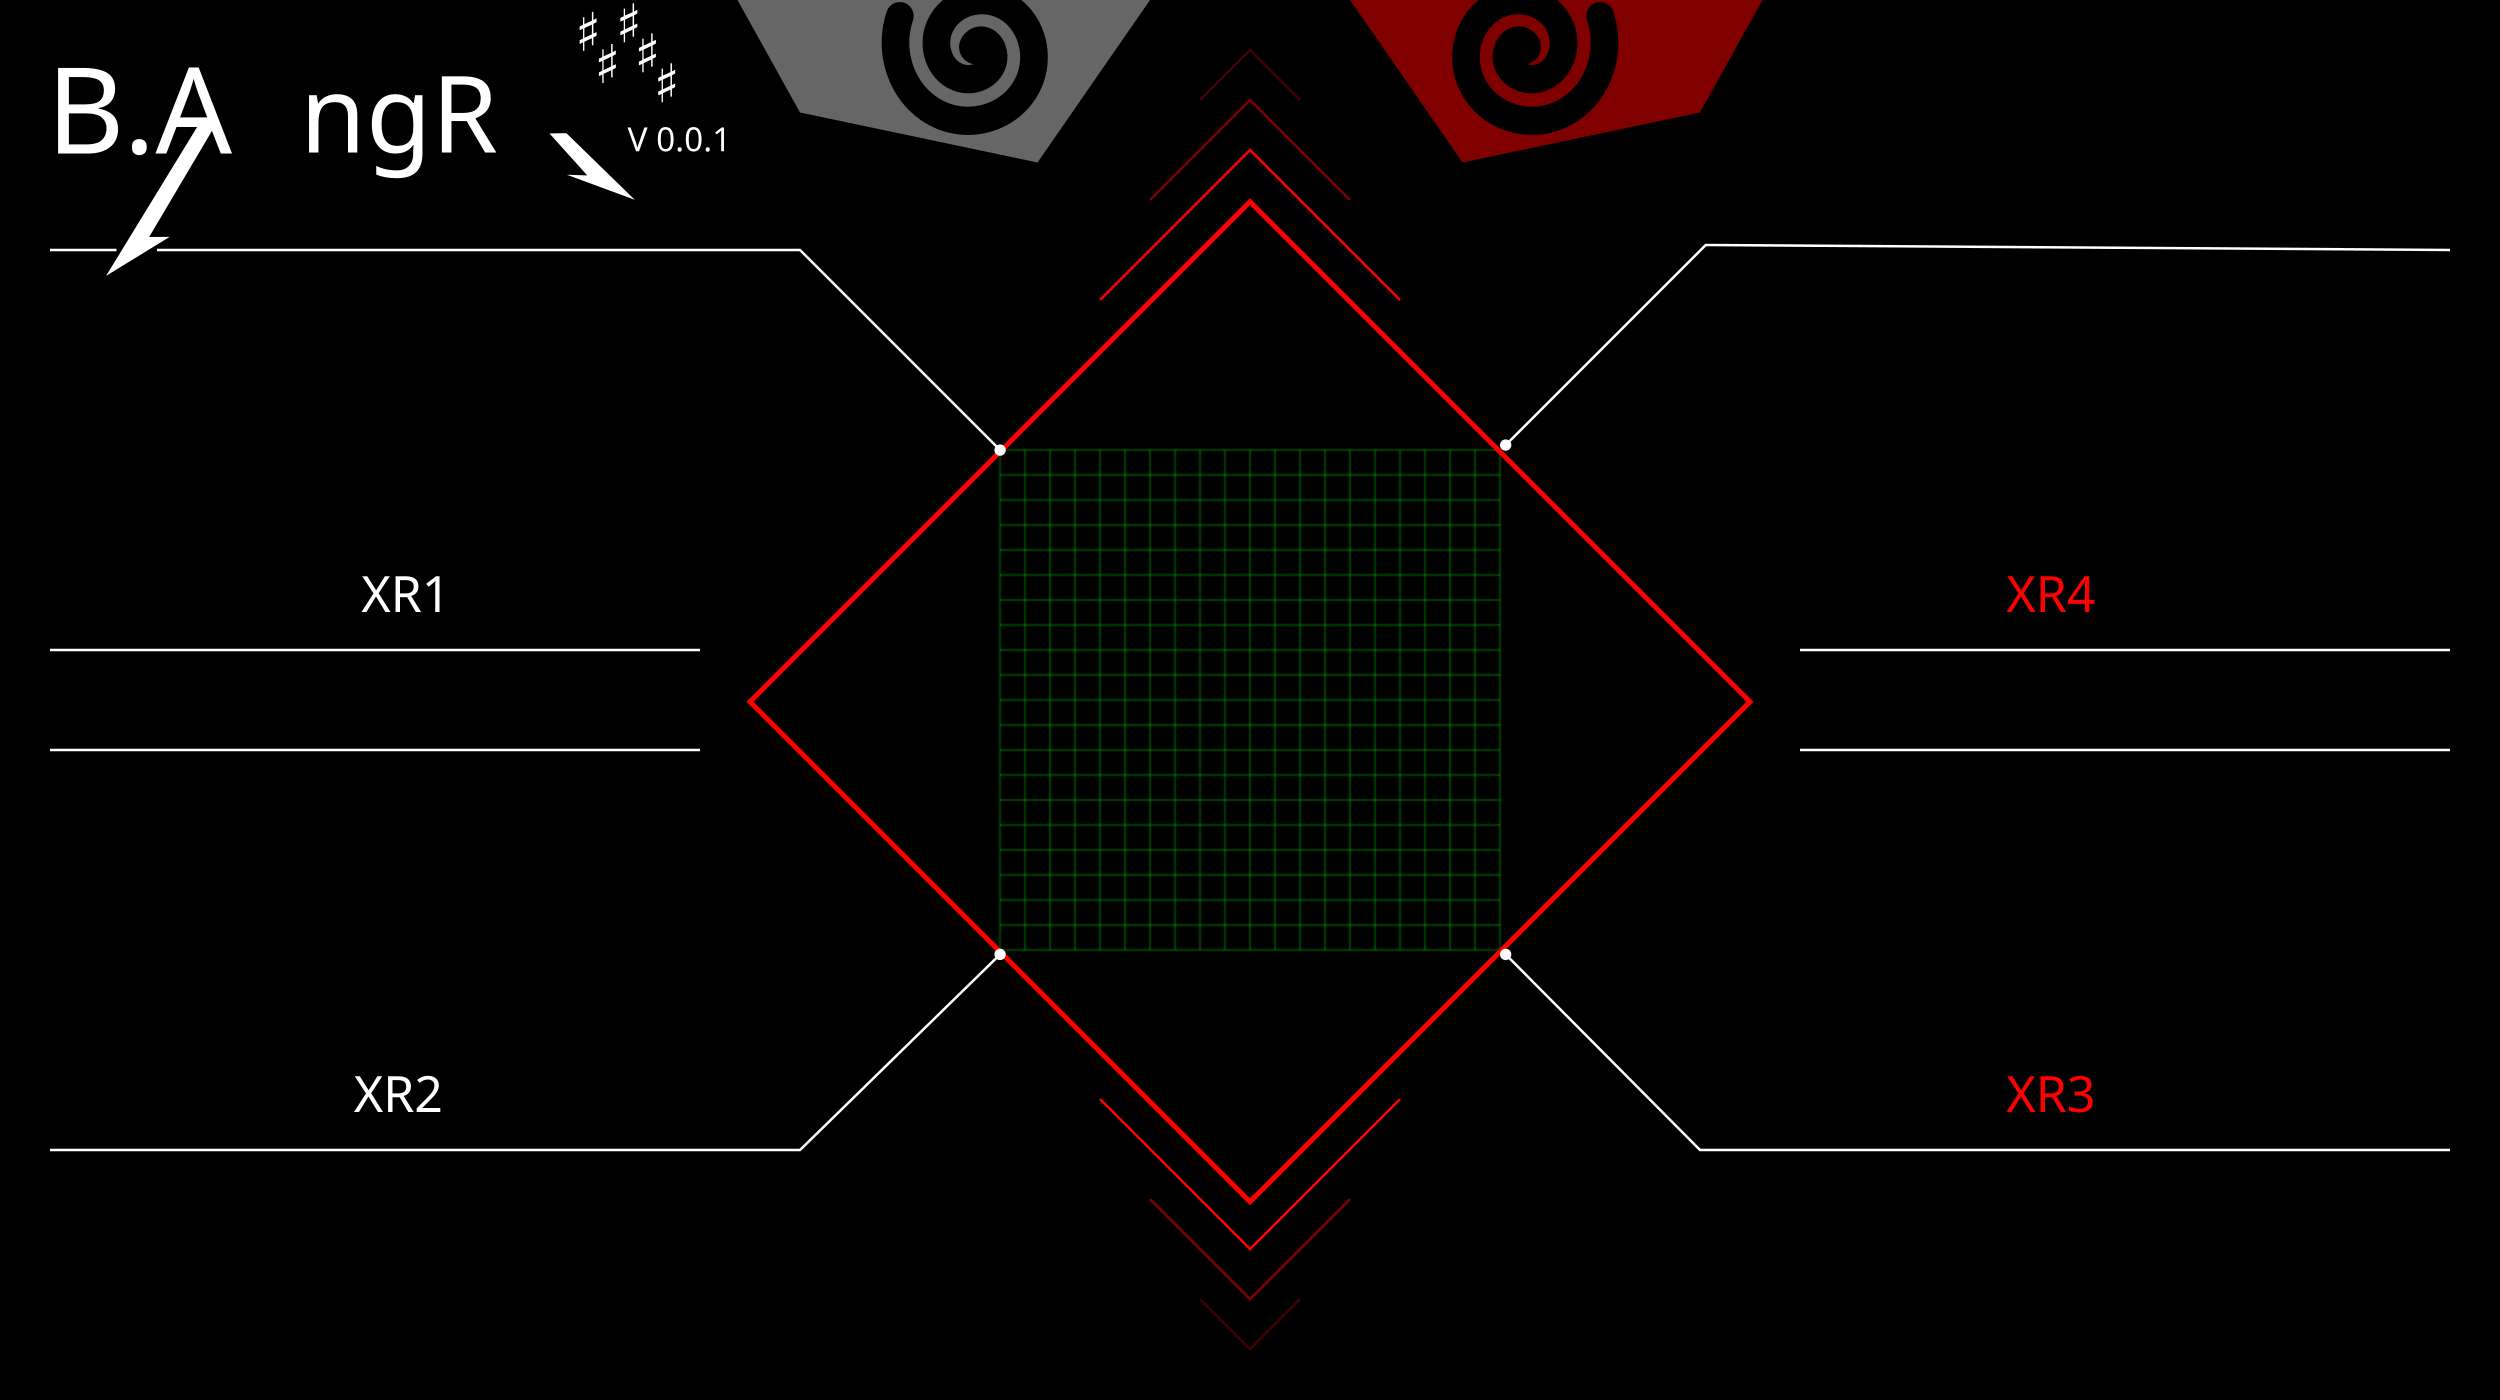
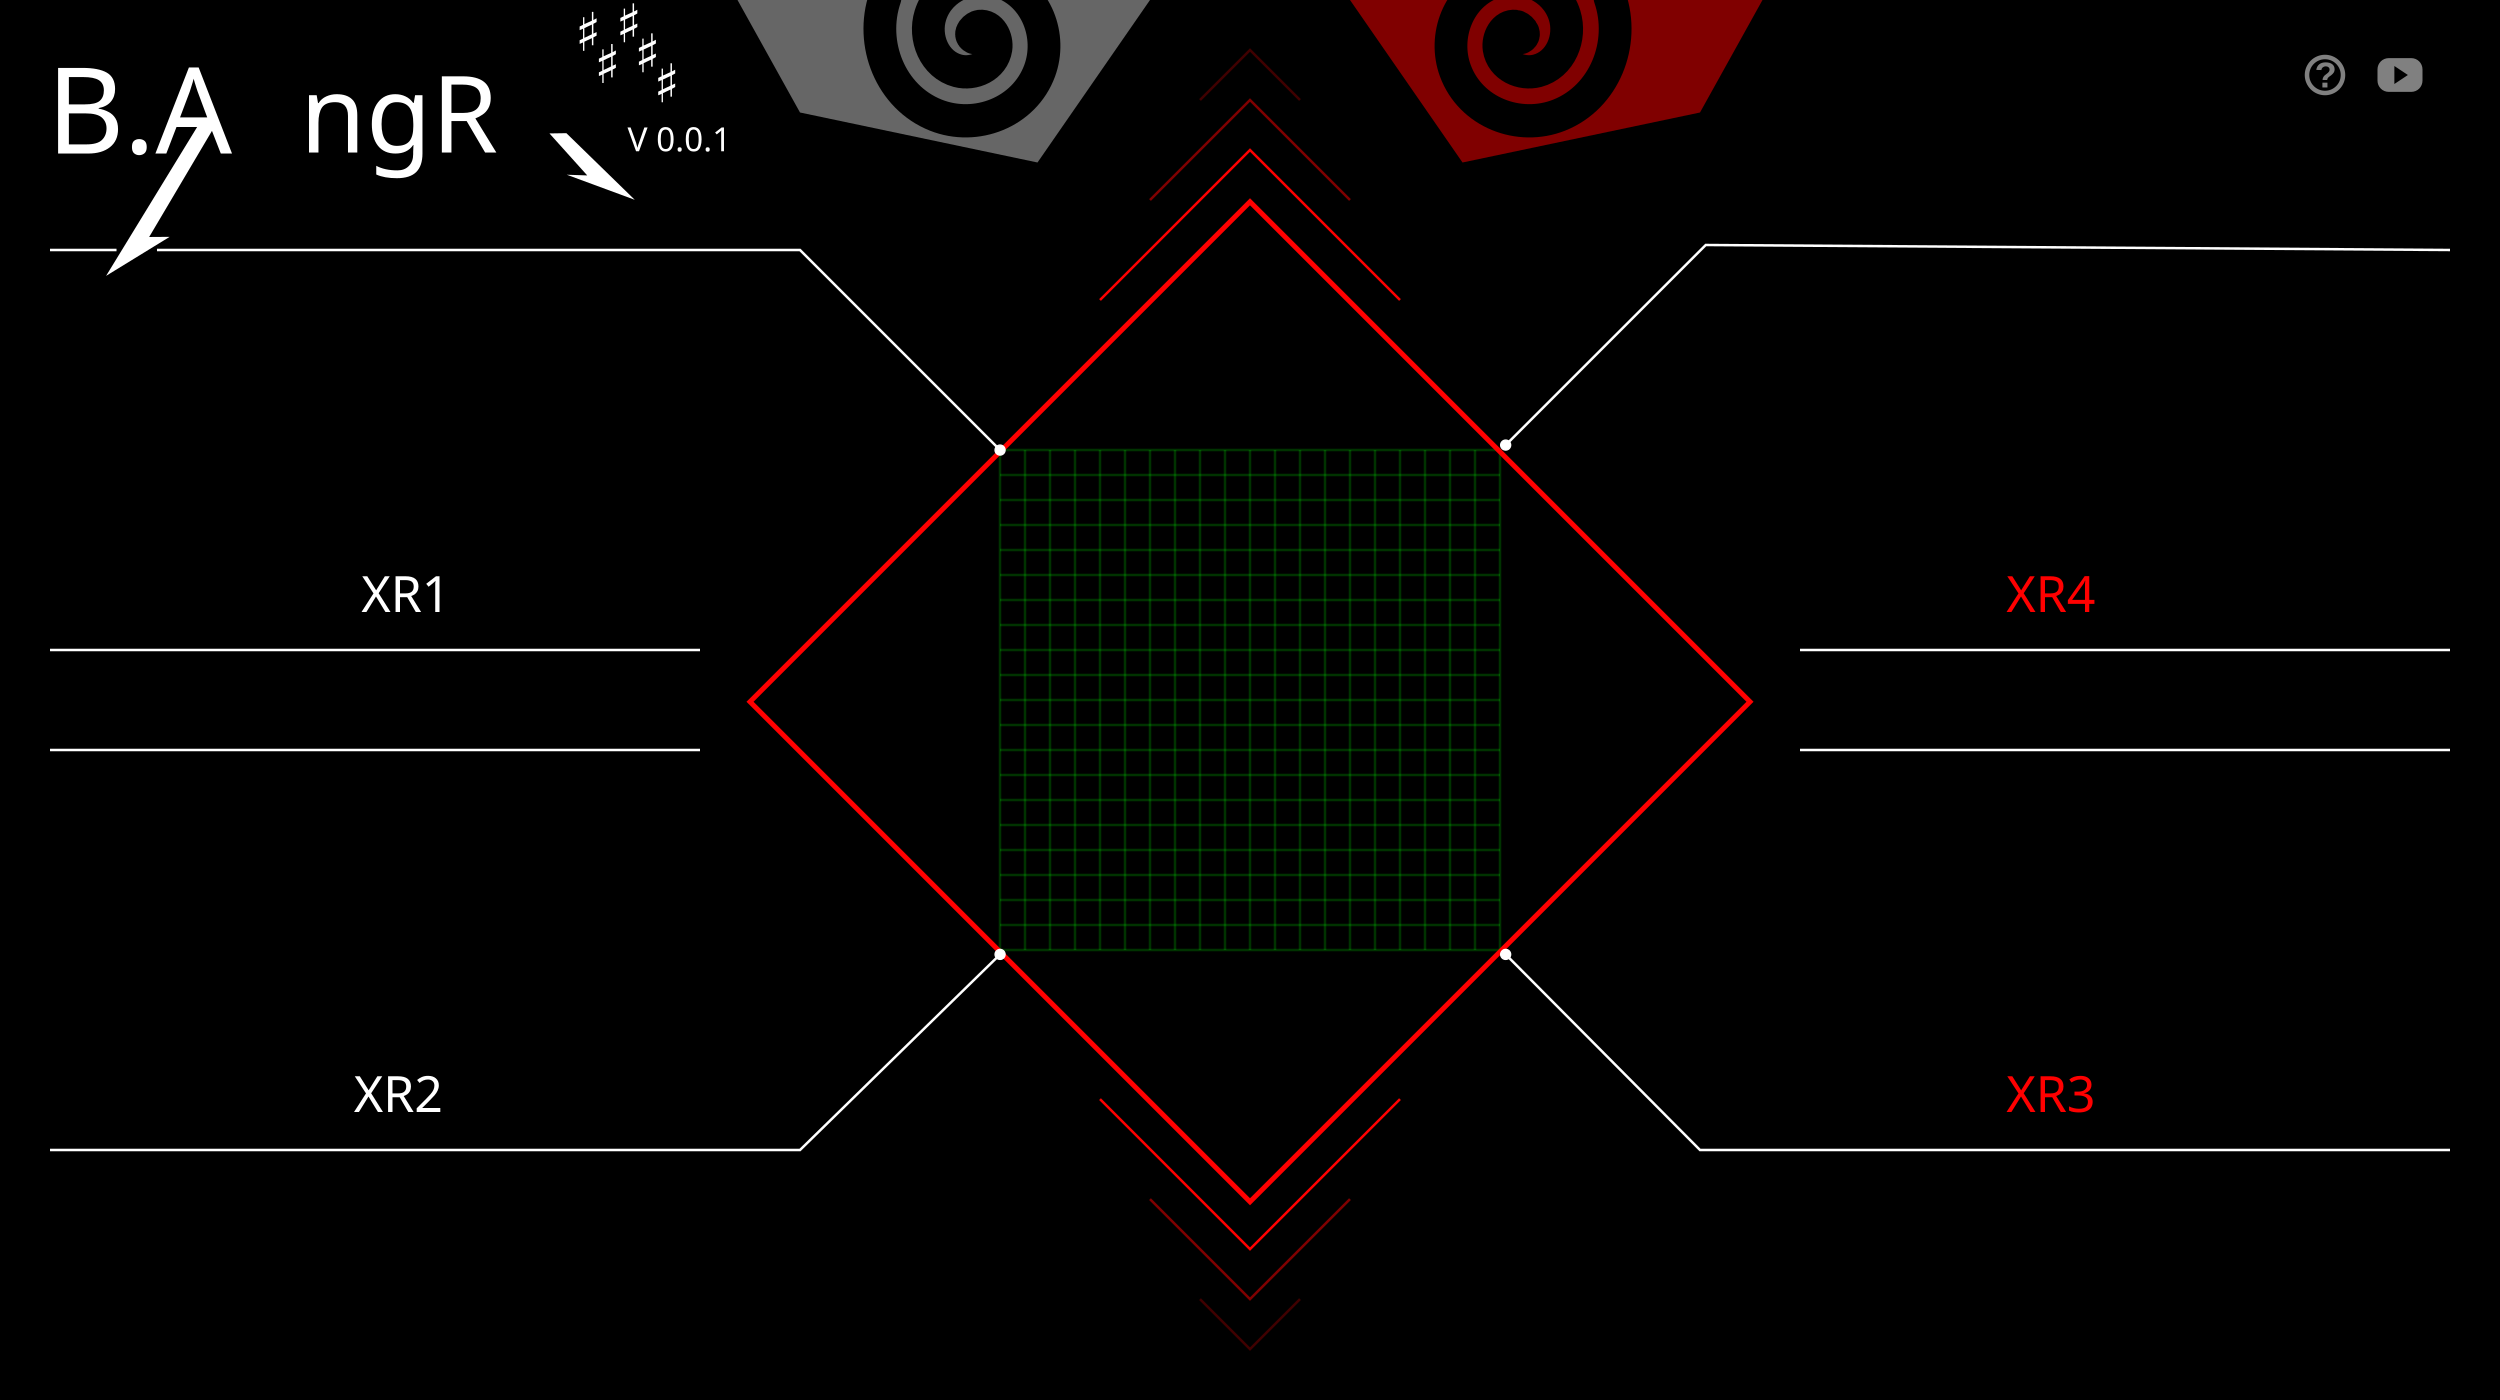
<svg xmlns="http://www.w3.org/2000/svg" id="svg4538" version="1.1" viewBox="0 0 264.583 148.167" height="560" width="1000">
  <defs id="defs4532">
    <marker style="overflow:visible" id="DotM" refX="0" refY="0" orient="auto">
      <path transform="matrix(0.4,0,0,0.4,2.96,0.4)" style="fill:context-stroke;fill-rule:evenodd;stroke:context-stroke;stroke-width:1pt" d="m -2.5,-1 c 0,2.76 -2.24,5 -5,5 -2.76,0 -5,-2.24 -5,-5 0,-2.76 2.24,-5 5,-5 2.76,0 5,2.24 5,5 z" id="path7102" />
    </marker>
    <marker style="overflow:visible" id="DotL" refX="0" refY="0" orient="auto">
      <path transform="matrix(0.8,0,0,0.8,5.92,0.8)" style="fill:context-stroke;fill-rule:evenodd;stroke:context-stroke;stroke-width:1pt" d="m -2.5,-1 c 0,2.76 -2.24,5 -5,5 -2.76,0 -5,-2.24 -5,-5 0,-2.76 2.24,-5 5,-5 2.76,0 5,2.24 5,5 z" id="path7099" />
    </marker>
    <marker style="overflow:visible" id="DotM-6" refX="0" refY="0" orient="auto">
      <path transform="matrix(0.4,0,0,0.4,2.96,0.4)" style="fill:context-stroke;fill-rule:evenodd;stroke:context-stroke;stroke-width:1pt" d="m -2.5,-1 c 0,2.76 -2.24,5 -5,5 -2.76,0 -5,-2.24 -5,-5 0,-2.76 2.24,-5 5,-5 2.76,0 5,2.24 5,5 z" id="path7102-3" />
    </marker>
    <marker style="overflow:visible" id="DotM-6-0" refX="0" refY="0" orient="auto">
      <path transform="matrix(0.4,0,0,0.4,2.96,0.4)" style="fill:context-stroke;fill-rule:evenodd;stroke:context-stroke;stroke-width:1pt" d="m -2.5,-1 c 0,2.76 -2.24,5 -5,5 -2.76,0 -5,-2.24 -5,-5 0,-2.76 2.24,-5 5,-5 2.76,0 5,2.24 5,5 z" id="path7102-3-6" />
    </marker>
    <marker style="overflow:visible" id="DotM-5" refX="0" refY="0" orient="auto">
      <path transform="matrix(0.4,0,0,0.4,2.96,0.4)" style="fill:context-stroke;fill-rule:evenodd;stroke:context-stroke;stroke-width:1pt" d="m -2.5,-1 c 0,2.76 -2.24,5 -5,5 -2.76,0 -5,-2.24 -5,-5 0,-2.76 2.24,-5 5,-5 2.76,0 5,2.24 5,5 z" id="path7102-5" />
    </marker>
    <filter height="inf" y="-inf" width="2.361" x="-0.68" style="color-interpolation-filters:sRGB;" id="filter23461">
      <feGaussianBlur stdDeviation="3" result="result10" id="feGaussianBlur23443" />
      <feBlend in2="result10" mode="normal" in="result10" result="fbSourceGraphic" id="feBlend23445" />
      <feGaussianBlur stdDeviation="3" result="result8" in="fbSourceGraphic" id="feGaussianBlur23447" />
      <feTurbulence seed="0" result="result7" type="fractalNoise" numOctaves="1" baseFrequency="0.2" id="feTurbulence23449" />
      <feComposite in2="result8" result="result6" operator="in" in="result8" id="feComposite23451" />
      <feDisplacementMap in2="result6" in="result7" xChannelSelector="R" yChannelSelector="G" scale="50" result="result4" id="feDisplacementMap23453" />
      <feComposite in2="result4" result="result2" operator="arithmetic" in="result8" k1="1" k3="1" id="feComposite23455" />
      <feComposite in2="result2" result="fbSourceGraphic" in="fbSourceGraphic" operator="in" id="feComposite23457" />
      <feDisplacementMap in2="result4" yChannelSelector="G" scale="50" xChannelSelector="R" id="feDisplacementMap23459" />
    </filter>
  </defs>
  <g transform="translate(0,-148.8333)" id="layer1" style="display:inline">
    <rect y="148.833" x="0" height="148.167" width="264.583" id="rect4542" style="fill:#000000;stroke-width:2.532;stroke-miterlimit:4;stroke-dasharray:none" />
    <path style="fill:#666666;stroke:none;stroke-width:0.265px;stroke-linecap:butt;stroke-linejoin:miter;stroke-opacity:1" d="m 121.708,148.833 -11.906,17.198 -25.135,-5.292 -6.615,-11.906 z" id="path22815" />
-     <path style="fill:none;fill-rule:evenodd;stroke:#000000;stroke-width:2.5;stroke-linecap:round;stroke-miterlimit:4;stroke-dasharray:none" id="path22975" d="m 370,20 c -0.501,-0.251 0.091,-0.8 0.417,-0.833 0.884,-0.092 1.367,0.918 1.25,1.667 -0.21,1.339 -1.699,1.984 -2.917,1.667 -1.788,-0.465 -2.613,-2.488 -2.083,-4.167 0.707,-2.238 3.28,-3.249 5.417,-2.5 2.689,0.942 3.887,4.073 2.917,6.667 -1.175,3.141 -4.867,4.526 -7.917,3.333 -3.461,-1.354 -5.078,-5.38 -3.878,-8.826" transform="matrix(1.170883,0,0,1.197303,-330.0392,130.1789)" />
+     <path style="fill:none;fill-rule:evenodd;stroke:#000000;stroke-width:2.5;stroke-linecap:round;stroke-miterlimit:4;stroke-dasharray:none" id="path22975" d="m 370,20 c -0.501,-0.251 0.091,-0.8 0.417,-0.833 0.884,-0.092 1.367,0.918 1.25,1.667 -0.21,1.339 -1.699,1.984 -2.917,1.667 -1.788,-0.465 -2.613,-2.488 -2.083,-4.167 0.707,-2.238 3.28,-3.249 5.417,-2.5 2.689,0.942 3.887,4.073 2.917,6.667 -1.175,3.141 -4.867,4.526 -7.917,3.333 -3.461,-1.354 -5.078,-5.38 -3.878,-8.826" transform="matrix(1.387498,0,0,1.408694,-410.2837,124.6282)" />
    <path style="display:inline;fill:#800000;stroke:none;stroke-width:0.265px;stroke-linecap:butt;stroke-linejoin:miter;stroke-opacity:1" d="m 142.875,148.833 11.906,17.198 25.135,-5.292 6.615,-11.906 z" id="path22815-2" />
-     <path style="display:inline;fill:none;fill-rule:evenodd;stroke:#000000;stroke-width:2.5;stroke-linecap:round;stroke-miterlimit:4;stroke-dasharray:none" id="path22975-9" transform="matrix(-1.170883,0,0,1.197303,594.6225,130.1789)" d="m 370,20 c -0.501,-0.251 0.091,-0.8 0.417,-0.833 0.884,-0.092 1.367,0.918 1.25,1.667 -0.21,1.339 -1.699,1.984 -2.917,1.667 -1.788,-0.465 -2.613,-2.488 -2.083,-4.167 0.707,-2.238 3.28,-3.249 5.417,-2.5 2.689,0.942 3.887,4.073 2.917,6.667 -1.175,3.141 -4.867,4.526 -7.917,3.333 -3.461,-1.354 -5.078,-5.38 -3.878,-8.826" />
+     <path style="display:inline;fill:none;fill-rule:evenodd;stroke:#000000;stroke-width:2.5;stroke-linecap:round;stroke-miterlimit:4;stroke-dasharray:none" id="path22975-9" transform="matrix(-1.387498,0,0,1.408694,674.338,124.6282)" d="m 370,20 c -0.501,-0.251 0.091,-0.8 0.417,-0.833 0.884,-0.092 1.367,0.918 1.25,1.667 -0.21,1.339 -1.699,1.984 -2.917,1.667 -1.788,-0.465 -2.613,-2.488 -2.083,-4.167 0.707,-2.238 3.28,-3.249 5.417,-2.5 2.689,0.942 3.887,4.073 2.917,6.667 -1.175,3.141 -4.867,4.526 -7.917,3.333 -3.461,-1.354 -5.078,-5.38 -3.878,-8.826" />
+     <path id="rect1147" d="m 252.809,154.985 c -0.66,0 -1.191,0.531 -1.191,1.191 v 1.191 c 0,0.66 0.531,1.191 1.191,1.191 h 2.381 c 0.66,0 1.191,-0.531 1.191,-1.191 v -1.191 c 0,-0.66 -0.531,-1.191 -1.191,-1.191 z m 0.595,0.833 1.429,0.953 -1.429,0.953 z" style="display:inline;fill:#808080;fill-opacity:1;stroke:none;stroke-width:0.238;stroke-linecap:butt;stroke-linejoin:miter;stroke-miterlimit:4;stroke-dasharray:none;stroke-dashoffset:0;stroke-opacity:1;enable-background:new" />
+     <g transform="matrix(0.9,0,0,0.9,15.08126,13.89582)" id="g1165" style="display:inline;enable-background:new">
+       <circle style="fill:none;fill-rule:evenodd;stroke:#808080;stroke-width:0.529;stroke-miterlimit:4;stroke-dasharray:none" id="path1156" cx="256.646" cy="158.75" r="2.117" />
+       <text xml:space="preserve" style="font-style:normal;font-variant:normal;font-weight:normal;font-stretch:normal;font-size:4.233px;line-height:6.615px;font-family:'Good Times';-inkscape-font-specification:'Good Times';font-variant-ligatures:normal;font-variant-caps:normal;font-variant-numeric:normal;font-feature-settings:normal;text-align:start;letter-spacing:0px;word-spacing:0px;writing-mode:lr-tb;text-anchor:start;fill:#808080;fill-opacity:1;stroke:none;stroke-width:0.265" x="255.432" y="160.216" id="text1160">
+         <tspan id="tspan1158" x="255.432" y="160.216" style="font-style:normal;font-variant:normal;font-weight:bold;font-stretch:normal;font-size:4.233px;font-family:'Liberation Sans';-inkscape-font-specification:'Liberation Sans Bold';fill:#808080;stroke-width:0.265">?</tspan>
+       </text>
+     </g>
  </g>
  <g id="layer4" />
  <g id="layer2">
    <g id="g6035" transform="translate(26.45834,-5.291667)">
      <path style="fill:none;stroke:#00ff00;stroke-width:0.265px;stroke-linecap:butt;stroke-linejoin:miter;stroke-opacity:0.2" d="M 79.375,52.917 V 105.833" id="path5236" />
      <path style="fill:none;stroke:#00ff00;stroke-width:0.265px;stroke-linecap:butt;stroke-linejoin:miter;stroke-opacity:0.2" d="M 82.021,52.917 V 105.833" id="path5236-6" />
      <path style="fill:none;stroke:#00ff00;stroke-width:0.265px;stroke-linecap:butt;stroke-linejoin:miter;stroke-opacity:0.2" d="M 84.667,52.917 V 105.833" id="path5236-7" />
      <path style="fill:none;stroke:#00ff00;stroke-width:0.265px;stroke-linecap:butt;stroke-linejoin:miter;stroke-opacity:0.2" d="M 87.312,52.917 V 105.833" id="path5236-5" />
      <path style="fill:none;stroke:#00ff00;stroke-width:0.265px;stroke-linecap:butt;stroke-linejoin:miter;stroke-opacity:0.2" d="M 89.958,52.917 V 105.833" id="path5236-3" />
      <path style="fill:none;stroke:#00ff00;stroke-width:0.265px;stroke-linecap:butt;stroke-linejoin:miter;stroke-opacity:0.2" d="M 92.604,52.917 V 105.833" id="path5236-56" />
      <path style="fill:none;stroke:#00ff00;stroke-width:0.265px;stroke-linecap:butt;stroke-linejoin:miter;stroke-opacity:0.2" d="M 95.25,52.917 V 105.833" id="path5236-2" />
      <path style="fill:none;stroke:#00ff00;stroke-width:0.265px;stroke-linecap:butt;stroke-linejoin:miter;stroke-opacity:0.2" d="M 97.896,52.917 V 105.833" id="path5236-9" />
      <path style="fill:none;stroke:#00ff00;stroke-width:0.265px;stroke-linecap:butt;stroke-linejoin:miter;stroke-opacity:0.2" d="M 100.542,52.917 V 105.833" id="path5236-1" />
      <path style="fill:none;stroke:#00ff00;stroke-width:0.265px;stroke-linecap:butt;stroke-linejoin:miter;stroke-opacity:0.2" d="M 103.188,52.917 V 105.833" id="path5236-27" />
      <path style="fill:none;stroke:#00ff00;stroke-width:0.265px;stroke-linecap:butt;stroke-linejoin:miter;stroke-opacity:0.2" d="M 105.833,52.917 V 105.833" id="path5236-0" />
      <path style="fill:none;stroke:#00ff00;stroke-width:0.265px;stroke-linecap:butt;stroke-linejoin:miter;stroke-opacity:0.2" d="M 108.479,52.917 V 105.833" id="path5236-6-9" />
      <path style="fill:none;stroke:#00ff00;stroke-width:0.265px;stroke-linecap:butt;stroke-linejoin:miter;stroke-opacity:0.2" d="M 111.125,52.917 V 105.833" id="path5236-7-3" />
      <path style="fill:none;stroke:#00ff00;stroke-width:0.265px;stroke-linecap:butt;stroke-linejoin:miter;stroke-opacity:0.2" d="M 113.771,52.917 V 105.833" id="path5236-5-6" />
      <path style="fill:none;stroke:#00ff00;stroke-width:0.265px;stroke-linecap:butt;stroke-linejoin:miter;stroke-opacity:0.2" d="M 116.417,52.917 V 105.833" id="path5236-3-0" />
      <path style="fill:none;stroke:#00ff00;stroke-width:0.265px;stroke-linecap:butt;stroke-linejoin:miter;stroke-opacity:0.2" d="M 119.062,52.917 V 105.833" id="path5236-56-6" />
      <path style="fill:none;stroke:#00ff00;stroke-width:0.265px;stroke-linecap:butt;stroke-linejoin:miter;stroke-opacity:0.2" d="M 121.708,52.917 V 105.833" id="path5236-2-2" />
      <path style="fill:none;stroke:#00ff00;stroke-width:0.265px;stroke-linecap:butt;stroke-linejoin:miter;stroke-opacity:0.2" d="M 124.354,52.917 V 105.833" id="path5236-9-6" />
      <path style="fill:none;stroke:#00ff00;stroke-width:0.265px;stroke-linecap:butt;stroke-linejoin:miter;stroke-opacity:0.2" d="M 127,52.917 V 105.833" id="path5236-1-1" />
      <path style="fill:none;stroke:#00ff00;stroke-width:0.265px;stroke-linecap:butt;stroke-linejoin:miter;stroke-opacity:0.2" d="M 129.646,52.917 V 105.833" id="path5236-27-8" />
      <path style="fill:none;stroke:#00ff00;stroke-width:0.265px;stroke-linecap:butt;stroke-linejoin:miter;stroke-opacity:0.2" d="M 132.292,52.917 V 105.833" id="path5236-27-8-7" />
      <path style="fill:none;stroke:#00ff00;stroke-width:0.265px;stroke-linecap:butt;stroke-linejoin:miter;stroke-opacity:0.2" d="M 132.292,52.917 H 79.375" id="path5236-27-8-9" />
      <path style="fill:none;stroke:#00ff00;stroke-width:0.265px;stroke-linecap:butt;stroke-linejoin:miter;stroke-opacity:0.2" d="M 132.292,55.562 H 79.375" id="path5236-27-8-9-2" />
      <path style="fill:none;stroke:#00ff00;stroke-width:0.265px;stroke-linecap:butt;stroke-linejoin:miter;stroke-opacity:0.2" d="M 132.292,58.208 H 79.375" id="path5236-27-8-9-0" />
      <path style="fill:none;stroke:#00ff00;stroke-width:0.265px;stroke-linecap:butt;stroke-linejoin:miter;stroke-opacity:0.2" d="M 132.292,60.854 H 79.375" id="path5236-27-8-9-23" />
      <path style="fill:none;stroke:#00ff00;stroke-width:0.265px;stroke-linecap:butt;stroke-linejoin:miter;stroke-opacity:0.2" d="M 132.292,63.5 H 79.375" id="path5236-27-8-9-7" />
      <path style="fill:none;stroke:#00ff00;stroke-width:0.265px;stroke-linecap:butt;stroke-linejoin:miter;stroke-opacity:0.2" d="M 132.292,66.146 H 79.375" id="path5236-27-8-9-5" />
      <path style="fill:none;stroke:#00ff00;stroke-width:0.265px;stroke-linecap:butt;stroke-linejoin:miter;stroke-opacity:0.2" d="M 132.292,68.792 H 79.375" id="path5236-27-8-9-2-9" />
      <path style="fill:none;stroke:#00ff00;stroke-width:0.265px;stroke-linecap:butt;stroke-linejoin:miter;stroke-opacity:0.2" d="M 132.292,71.437 H 79.375" id="path5236-27-8-9-0-2" />
      <path style="fill:none;stroke:#00ff00;stroke-width:0.265px;stroke-linecap:butt;stroke-linejoin:miter;stroke-opacity:0.2" d="M 132.292,74.083 H 79.375" id="path5236-27-8-9-23-2" />
      <path style="fill:none;stroke:#00ff00;stroke-width:0.265px;stroke-linecap:butt;stroke-linejoin:miter;stroke-opacity:0.2" d="M 132.292,76.729 H 79.375" id="path5236-27-8-9-7-8" />
      <path style="fill:none;stroke:#00ff00;stroke-width:0.265px;stroke-linecap:butt;stroke-linejoin:miter;stroke-opacity:0.2" d="M 132.292,79.375 H 79.375" id="path5236-27-8-9-9" />
      <path style="fill:none;stroke:#00ff00;stroke-width:0.265px;stroke-linecap:butt;stroke-linejoin:miter;stroke-opacity:0.2" d="M 132.292,82.021 H 79.375" id="path5236-27-8-9-2-7" />
      <path style="fill:none;stroke:#00ff00;stroke-width:0.265px;stroke-linecap:butt;stroke-linejoin:miter;stroke-opacity:0.2" d="M 132.292,84.667 H 79.375" id="path5236-27-8-9-0-3" />
      <path style="fill:none;stroke:#00ff00;stroke-width:0.265px;stroke-linecap:butt;stroke-linejoin:miter;stroke-opacity:0.2" d="M 132.292,87.312 H 79.375" id="path5236-27-8-9-23-6" />
      <path style="fill:none;stroke:#00ff00;stroke-width:0.265px;stroke-linecap:butt;stroke-linejoin:miter;stroke-opacity:0.2" d="M 132.292,89.958 H 79.375" id="path5236-27-8-9-7-1" />
      <path style="fill:none;stroke:#00ff00;stroke-width:0.265px;stroke-linecap:butt;stroke-linejoin:miter;stroke-opacity:0.2" d="M 132.292,92.604 H 79.375" id="path5236-27-8-9-29" />
      <path style="fill:none;stroke:#00ff00;stroke-width:0.265px;stroke-linecap:butt;stroke-linejoin:miter;stroke-opacity:0.2" d="M 132.292,95.25 H 79.375" id="path5236-27-8-9-2-3" />
      <path style="fill:none;stroke:#00ff00;stroke-width:0.265px;stroke-linecap:butt;stroke-linejoin:miter;stroke-opacity:0.2" d="M 132.292,97.896 H 79.375" id="path5236-27-8-9-0-1" />
      <path style="fill:none;stroke:#00ff00;stroke-width:0.265px;stroke-linecap:butt;stroke-linejoin:miter;stroke-opacity:0.2" d="M 132.292,100.542 H 79.375" id="path5236-27-8-9-23-9" />
      <path style="fill:none;stroke:#00ff00;stroke-width:0.265px;stroke-linecap:butt;stroke-linejoin:miter;stroke-opacity:0.2" d="M 132.292,103.188 H 79.375" id="path5236-27-8-9-7-4" />
      <path style="fill:none;stroke:#00ff00;stroke-width:0.265px;stroke-linecap:butt;stroke-linejoin:miter;stroke-opacity:0.2" d="M 132.292,105.833 H 79.375" id="path5236-27-8-9-7-4-7" />
    </g>
    <path style="fill:none;stroke:#ff0000;stroke-width:0.529;stroke-linecap:butt;stroke-linejoin:miter;stroke-miterlimit:4;stroke-dasharray:none;stroke-opacity:1" d="M 132.292,21.354 79.375,74.27 132.292,127.187 185.208,74.27 Z" id="path5022" />
    <path style="fill:none;stroke:#ff0000;stroke-width:0.265px;stroke-linecap:butt;stroke-linejoin:miter;stroke-opacity:1" d="m 116.417,31.75 15.875,-15.875 15.875,15.875" id="path6070" />
    <path style="fill:none;stroke:#ff0000;stroke-width:0.265px;stroke-linecap:butt;stroke-linejoin:miter;stroke-opacity:0.5" d="m 121.708,21.167 10.583,-10.583 10.583,10.583 m -7.905,-5.825" id="path6070-8" />
    <path style="fill:none;stroke:#ff0000;stroke-width:0.265px;stroke-linecap:butt;stroke-linejoin:miter;stroke-opacity:0.25" d="m 127,10.583 5.292,-5.292 5.292,5.292" id="path6070-8-4" />
    <path style="fill:none;stroke:#ff0000;stroke-width:0.265px;stroke-linecap:butt;stroke-linejoin:miter;stroke-opacity:1" d="m 116.417,116.323 15.875,15.875 15.875,-15.875" id="path6070-5" />
    <path style="fill:none;stroke:#ff0000;stroke-width:0.265px;stroke-linecap:butt;stroke-linejoin:miter;stroke-opacity:0.5" d="m 121.708,126.906 10.583,10.583 10.583,-10.583 m -7.905,5.825" id="path6070-8-0" />
    <path style="fill:none;stroke:#ff0000;stroke-width:0.265px;stroke-linecap:butt;stroke-linejoin:miter;stroke-opacity:0.25" d="m 127,137.49 5.292,5.292 5.292,-5.292" id="path6070-8-4-3" />
    <path style="fill:none;stroke:#ffffff;stroke-width:0.265;stroke-linecap:butt;stroke-linejoin:miter;stroke-miterlimit:4;stroke-dasharray:none;stroke-opacity:1;marker-start:url(#DotM)" d="m 105.833,47.625 -21.167,-21.167 -79.375,0" id="path7003" />
    <path style="fill:none;stroke:#ffffff;stroke-width:0.265;stroke-linecap:butt;stroke-linejoin:miter;stroke-miterlimit:4;stroke-dasharray:none;stroke-opacity:1;marker-start:url(#DotM-5)" d="m 159.357,47.096 21.167,-21.167 78.768,0.529" id="path7003-4" />
    <path style="fill:none;stroke:#ffffff;stroke-width:0.265;stroke-linecap:butt;stroke-linejoin:miter;stroke-miterlimit:4;stroke-dasharray:none;stroke-opacity:1;marker-start:url(#DotM-6)" d="M 105.833,101.016 84.667,121.708 H 5.292" id="path7003-2" />
    <path style="fill:none;stroke:#ffffff;stroke-width:0.265;stroke-linecap:butt;stroke-linejoin:miter;stroke-miterlimit:4;stroke-dasharray:none;stroke-opacity:1;marker-start:url(#DotM-6-0)" d="m 159.357,101.016 20.56,20.692 h 79.375" id="path7003-2-1" />
    <path style="fill:none;stroke:#ffffff;stroke-width:0.265px;stroke-linecap:butt;stroke-linejoin:miter;stroke-opacity:1" d="M 5.292,68.792 H 74.083" id="path7823" />
    <path style="fill:none;stroke:#ffffff;stroke-width:0.265px;stroke-linecap:butt;stroke-linejoin:miter;stroke-opacity:1" d="M 5.292,79.375 H 74.083" id="path7823-7" />
    <path style="fill:none;stroke:#ffffff;stroke-width:0.265px;stroke-linecap:butt;stroke-linejoin:miter;stroke-opacity:1" d="m 190.5,79.375 h 68.792" id="path7823-7-6" />
    <path style="fill:none;stroke:#ffffff;stroke-width:0.265px;stroke-linecap:butt;stroke-linejoin:miter;stroke-opacity:1" d="m 190.5,68.792 68.792,-10e-7" id="path7823-7-6-5" />
    <text xml:space="preserve" style="font-size:5.292px;line-height:1.25;font-family:'Good Times';-inkscape-font-specification:'Good Times';fill:#ffffff;stroke-width:0.265" x="38.248" y="64.771" id="text3785">
      <tspan id="tspan3783" style="fill:#ffffff;stroke-width:0.265" x="38.248" y="64.771">XR1</tspan>
    </text>
    <text xml:space="preserve" style="font-size:5.292px;line-height:1.25;font-family:'Good Times';-inkscape-font-specification:'Good Times';fill:#ffffff;stroke-width:0.265" x="37.454" y="117.688" id="text3785-3">
      <tspan id="tspan3783-6" style="fill:#ffffff;stroke-width:0.265" x="37.454" y="117.688">XR2</tspan>
    </text>
    <text xml:space="preserve" style="font-size:5.292px;line-height:1.25;font-family:'Good Times';-inkscape-font-specification:'Good Times';fill:#ff0000;stroke-width:0.265" x="212.344" y="117.688" id="text3785-3-7">
      <tspan id="tspan3783-6-5" style="fill:#ff0000;stroke-width:0.265" x="212.344" y="117.688">XR3</tspan>
    </text>
    <text xml:space="preserve" style="font-size:5.292px;line-height:1.25;font-family:'Good Times';-inkscape-font-specification:'Good Times';fill:#ff0000;stroke-width:0.265" x="212.344" y="64.771" id="text3785-3-3">
      <tspan id="tspan3783-6-56" style="fill:#ff0000;stroke-width:0.265" x="212.344" y="64.771">XR4</tspan>
    </text>
  </g>
  <g id="layer5">
    <text id="text4803" y="16.253" x="4.914" style="font-style:normal;font-variant:normal;font-weight:normal;font-stretch:normal;font-size:12.7px;line-height:6.615px;font-family:'Good Times';-inkscape-font-specification:'Good Times, Normal';font-variant-ligatures:normal;font-variant-caps:normal;font-variant-numeric:normal;font-feature-settings:normal;text-align:start;letter-spacing:0px;word-spacing:0px;writing-mode:lr-tb;text-anchor:start;fill:#000000;fill-opacity:1;stroke:none;stroke-width:0.265" xml:space="preserve">
      <tspan style="font-style:normal;font-variant:normal;font-weight:normal;font-stretch:normal;font-size:12.7px;font-family:'Good Times';-inkscape-font-specification:'Good Times, Normal';font-variant-ligatures:normal;font-variant-caps:normal;font-variant-numeric:normal;font-feature-settings:normal;text-align:start;writing-mode:lr-tb;text-anchor:start;fill:#ffffff;stroke-width:0.265" y="16.253" x="4.914" id="tspan4801">B.A</tspan>
    </text>
    <text id="text4807" y="16.14" x="31.75" style="font-style:normal;font-variant:normal;font-weight:normal;font-stretch:normal;font-size:11.289px;line-height:6.615px;font-family:'Good Times';-inkscape-font-specification:'Good Times, Normal';font-variant-ligatures:normal;font-variant-caps:normal;font-variant-numeric:normal;font-feature-settings:normal;text-align:start;letter-spacing:0px;word-spacing:0px;writing-mode:lr-tb;text-anchor:start;fill:#ffffff;fill-opacity:1;stroke:none;stroke-width:0.265" xml:space="preserve">
      <tspan style="font-style:normal;font-variant:normal;font-weight:normal;font-stretch:normal;font-size:11.289px;font-family:'Good Times';-inkscape-font-specification:'Good Times, Normal';font-variant-ligatures:normal;font-variant-caps:normal;font-variant-numeric:normal;font-feature-settings:normal;text-align:start;writing-mode:lr-tb;text-anchor:start;fill:#ffffff;stroke-width:0.265" y="16.14" x="31.75" id="tspan4805">ngR</tspan>
    </text>
    <text id="text1010" y="16.007" x="66.41" style="font-style:normal;font-variant:normal;font-weight:normal;font-stretch:normal;font-size:4.233px;line-height:6.615px;font-family:'Good Times';-inkscape-font-specification:'Good Times';font-variant-ligatures:normal;font-variant-caps:normal;font-variant-numeric:normal;font-feature-settings:normal;text-align:start;letter-spacing:0px;word-spacing:0px;writing-mode:lr-tb;text-anchor:start;fill:#000000;fill-opacity:1;stroke:none;stroke-width:0.265" xml:space="preserve">
      <tspan style="font-size:3.528px;fill:#ffffff;stroke-width:0.265" y="16.007" x="66.41" id="tspan1008">V 0.0.1</tspan>
    </text>
    <g id="g1197" style="enable-background:new" transform="translate(-20.90208,-0.5291674)">
      <text xml:space="preserve" style="font-style:normal;font-variant:normal;font-weight:normal;font-stretch:normal;font-size:5.644px;line-height:5.292px;font-family:'Good Times';-inkscape-font-specification:'Good Times';font-variant-ligatures:normal;font-variant-caps:normal;font-variant-numeric:normal;font-feature-settings:normal;text-align:start;letter-spacing:0px;word-spacing:0px;writing-mode:lr-tb;text-anchor:start;fill:#000000;fill-opacity:1;stroke:none;stroke-width:0.212" x="83.818" y="9.312" id="text1143">
        <tspan id="tspan1141" x="83.818" y="9.312" style="font-size:5.644px;fill:#ffffff;stroke-width:0.212">♯</tspan>
      </text>
      <text xml:space="preserve" style="font-style:normal;font-variant:normal;font-weight:normal;font-stretch:normal;font-size:5.644px;line-height:5.292px;font-family:'Good Times';-inkscape-font-specification:'Good Times';font-variant-ligatures:normal;font-variant-caps:normal;font-variant-numeric:normal;font-feature-settings:normal;text-align:start;letter-spacing:0px;word-spacing:0px;writing-mode:lr-tb;text-anchor:start;fill:#000000;fill-opacity:1;stroke:none;stroke-width:0.212;enable-background:new" x="81.777" y="5.91" id="text1143-3">
        <tspan id="tspan1141-6" x="81.777" y="5.91" style="font-size:5.644px;fill:#ffffff;stroke-width:0.212">♯</tspan>
      </text>
      <text xml:space="preserve" style="font-style:normal;font-variant:normal;font-weight:normal;font-stretch:normal;font-size:5.644px;line-height:5.292px;font-family:'Good Times';-inkscape-font-specification:'Good Times';font-variant-ligatures:normal;font-variant-caps:normal;font-variant-numeric:normal;font-feature-settings:normal;text-align:start;letter-spacing:0px;word-spacing:0px;writing-mode:lr-tb;text-anchor:start;fill:#000000;fill-opacity:1;stroke:none;stroke-width:0.212;enable-background:new" x="86.086" y="5.003" id="text1143-7">
        <tspan id="tspan1141-5" x="86.086" y="5.003" style="font-size:5.644px;fill:#ffffff;stroke-width:0.212">♯</tspan>
      </text>
      <text xml:space="preserve" style="font-style:normal;font-variant:normal;font-weight:normal;font-stretch:normal;font-size:5.644px;line-height:5.292px;font-family:'Good Times';-inkscape-font-specification:'Good Times';font-variant-ligatures:normal;font-variant-caps:normal;font-variant-numeric:normal;font-feature-settings:normal;text-align:start;letter-spacing:0px;word-spacing:0px;writing-mode:lr-tb;text-anchor:start;fill:#000000;fill-opacity:1;stroke:none;stroke-width:0.212;enable-background:new" x="88.051" y="8.178" id="text1143-35">
        <tspan id="tspan1141-62" x="88.051" y="8.178" style="font-size:5.644px;fill:#ffffff;stroke-width:0.212">♯</tspan>
      </text>
      <text xml:space="preserve" style="font-style:normal;font-variant:normal;font-weight:normal;font-stretch:normal;font-size:5.644px;line-height:5.292px;font-family:'Good Times';-inkscape-font-specification:'Good Times';font-variant-ligatures:normal;font-variant-caps:normal;font-variant-numeric:normal;font-feature-settings:normal;text-align:start;letter-spacing:0px;word-spacing:0px;writing-mode:lr-tb;text-anchor:start;fill:#000000;fill-opacity:1;stroke:none;stroke-width:0.212;enable-background:new" x="90.093" y="11.353" id="text1143-9">
        <tspan id="tspan1141-1" x="90.093" y="11.353" style="font-size:5.644px;fill:#ffffff;stroke-width:0.212">♯</tspan>
      </text>
    </g>
    <rect style="fill:#000000;fill-opacity:1;stroke:none;stroke-width:0.316;stroke-linecap:round;stroke-opacity:0.2" id="rect1065" width="4.283" height="0.695" x="12.331" y="26.04" />
    <path style="fill:#ffffff;fill-opacity:1;stroke:none;stroke-width:0.265px;stroke-linecap:butt;stroke-linejoin:miter;stroke-opacity:1" d="m 20.912,13.362 -9.686,15.835 6.728,-4.131 -2.168,0.015 6.884,-11.632 z" id="path3611" />
    <path style="fill:#ffffff;fill-opacity:1;stroke:none;stroke-width:0.265px;stroke-linecap:butt;stroke-linejoin:miter;stroke-opacity:1" d="m 59.942,14.094 7.239,7.054 -7.198,-2.656 2.166,0.074 -3.998,-4.444 z" id="path3611-3" />
  </g>
</svg>
